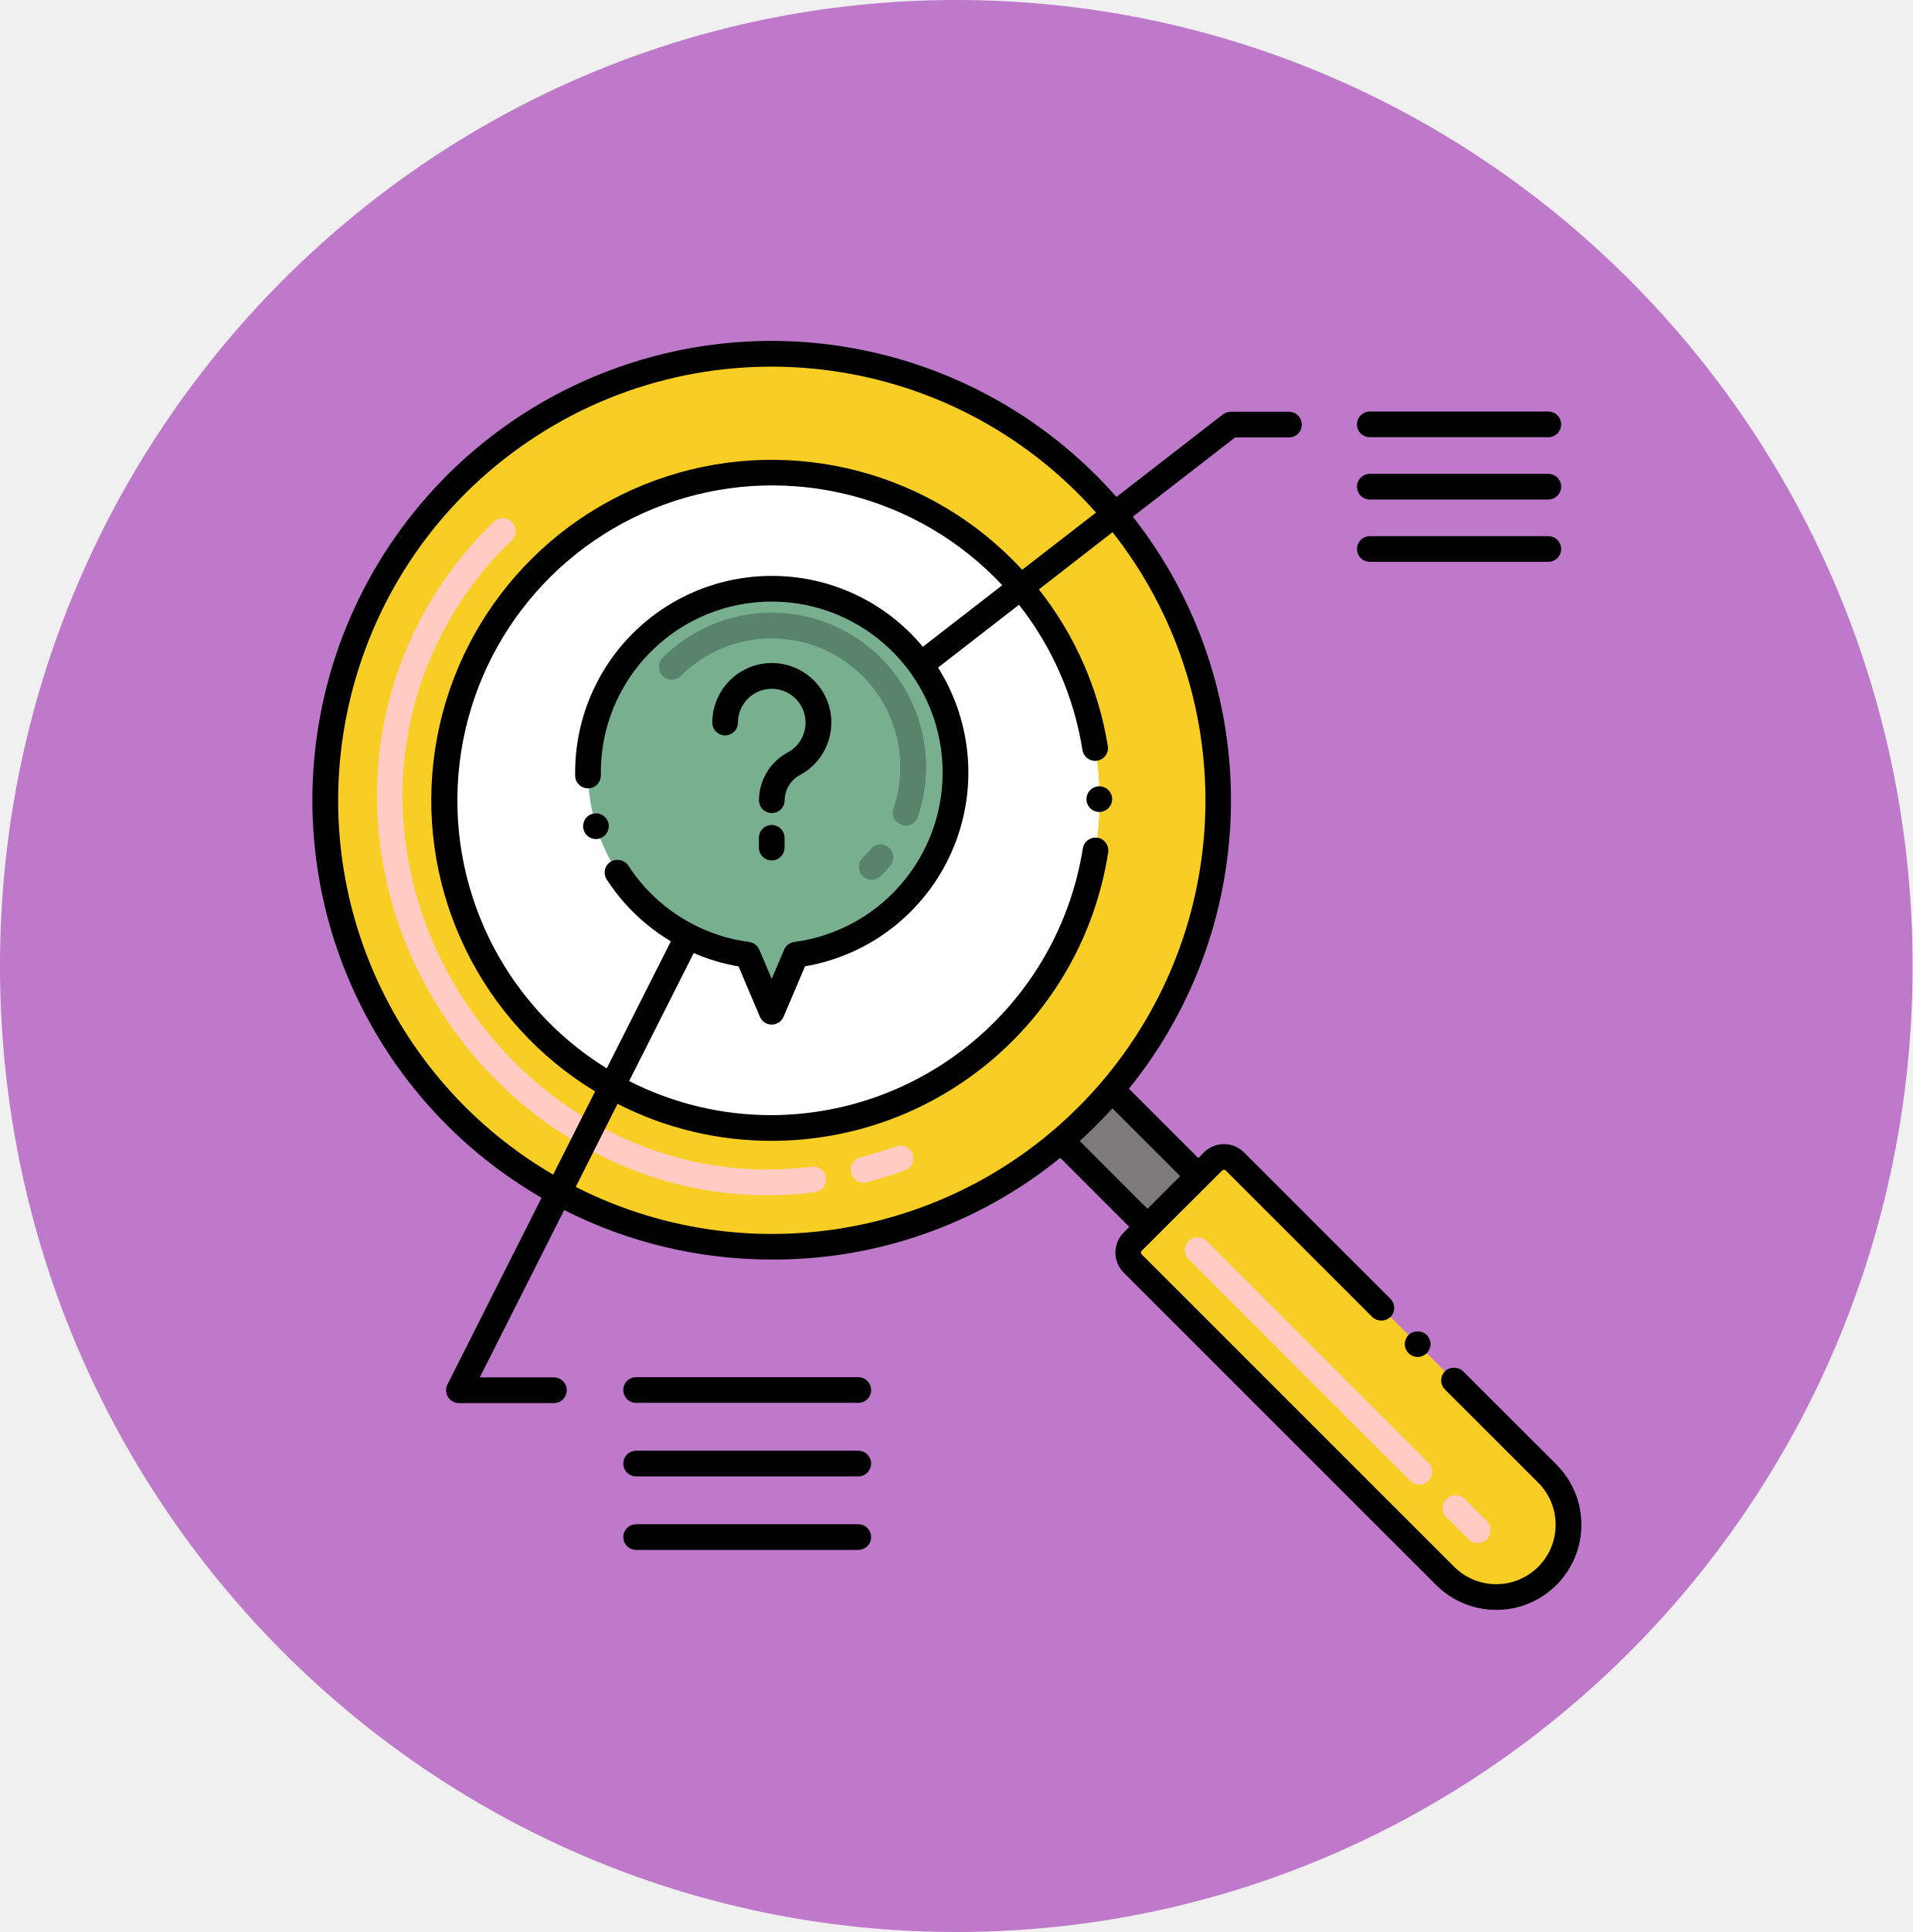
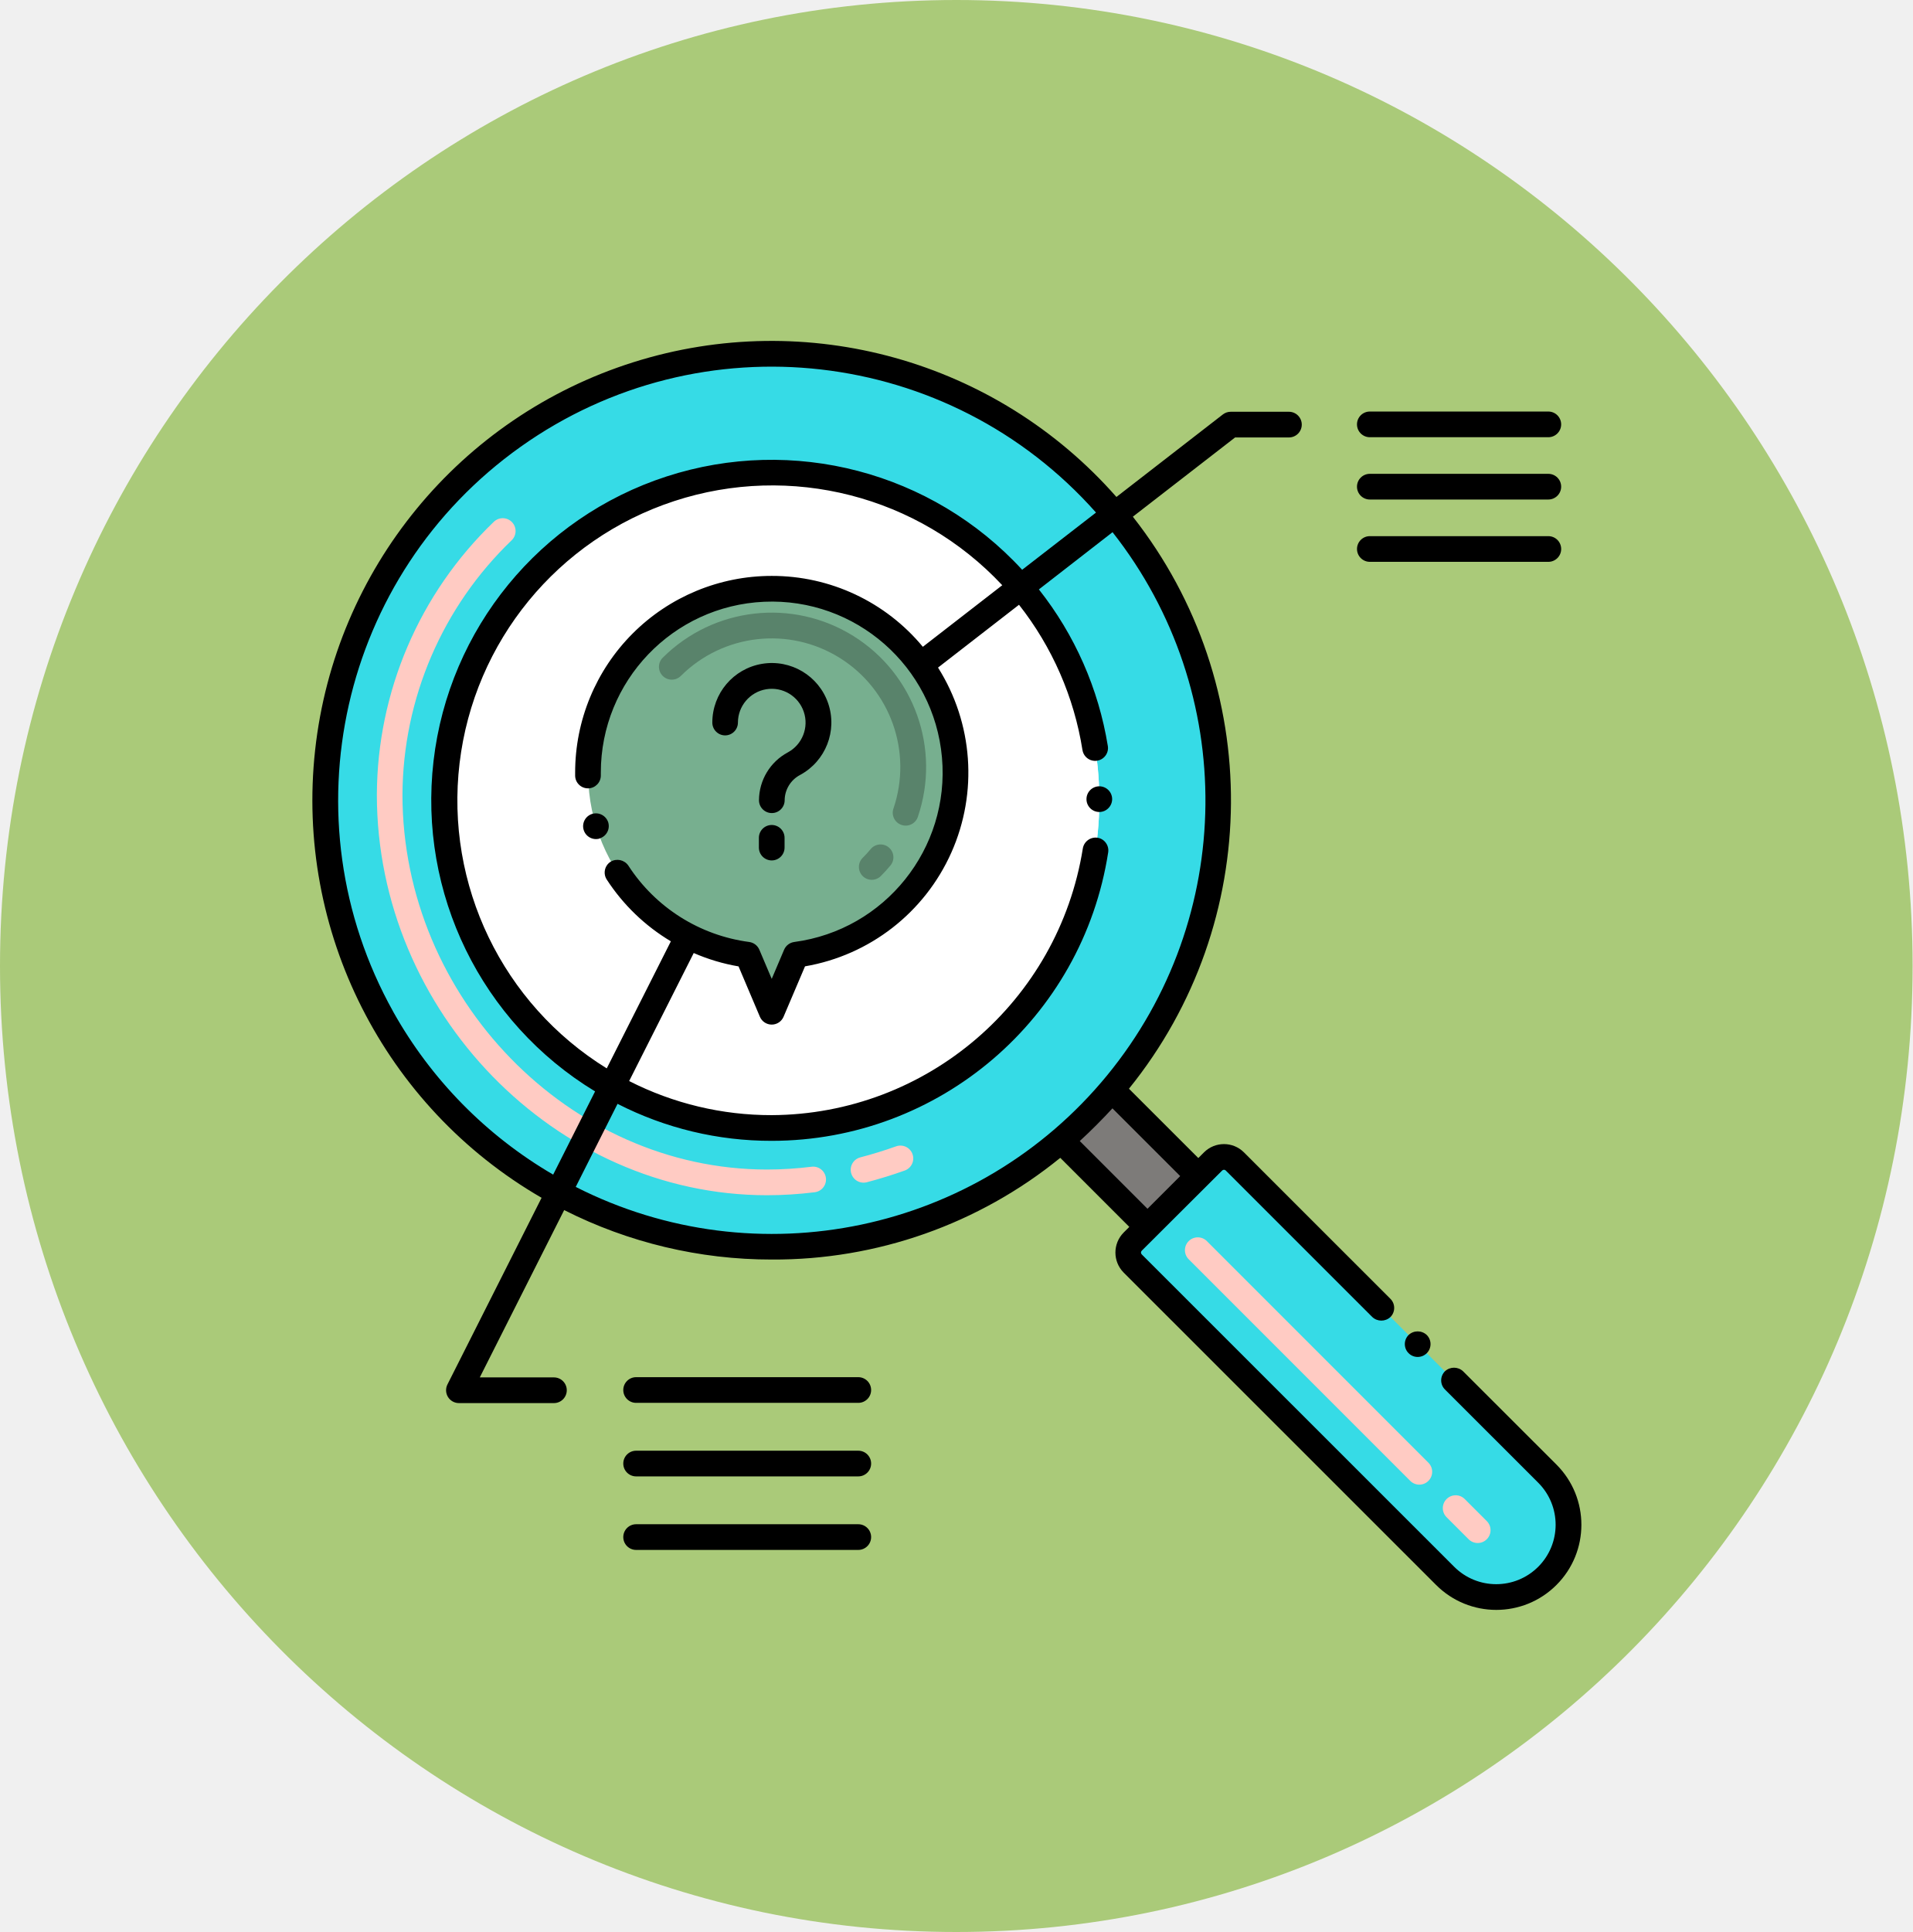
<svg xmlns="http://www.w3.org/2000/svg" width="101" height="102" viewBox="0 0 101 102">
-   <g id="Grupo_1103834" data-name="Grupo 1103834" transform="translate(-749.5 -6142.358)">
-     <ellipse id="Elipse_1142" data-name="Elipse 1142" cx="50.5" cy="51" rx="50.5" ry="51" transform="translate(749.5 6142.358)" fill="#be79ca" />
-     <g id="analisis-de-consultas" transform="translate(761.511 6155.855)">
-       <path id="Trazado_127953" data-name="Trazado 127953" d="M52.813,22.717A23.575,23.575,0,1,0,10,42.055s0,0,.005,0a23.567,23.567,0,0,0,35.85,6.461,23.007,23.007,0,0,0,2.685-2.683v0a23.561,23.561,0,0,0,4.275-23.117Z" transform="translate(-1.841 -1.813)" fill="#f9ce24" />
-       <path id="Trazado_127954" data-name="Trazado 127954" d="M185.438,185.424a3.815,3.815,0,0,1-5.4,0l-16.5-16.5a.814.814,0,0,1,0-1.151l.781-.781,2.685-2.685.778-.778a.814.814,0,0,1,1.151,0l16.5,16.493A3.824,3.824,0,0,1,185.438,185.424Z" transform="translate(-115.738 -115.718)" fill="#f9ce24" />
-       <path id="Trazado_127955" data-name="Trazado 127955" d="M47.446,30.117a17.3,17.3,0,1,1-17.3,17.306A17.3,17.3,0,0,1,47.446,30.117Z" transform="translate(-18.703 -18.666)" fill="#efefef" />
-       <path id="Trazado_127956" data-name="Trazado 127956" d="M47.446,30.117a17.3,17.3,0,1,1-17.3,17.306A17.3,17.3,0,0,1,47.446,30.117Z" transform="translate(-18.703 -18.666)" fill="#fff" />
-       <path id="Trazado_127957" data-name="Trazado 127957" d="M77.55,62.444a9.7,9.7,0,1,0-10.981,9.617l1.278,3.009,1.278-3.009A9.7,9.7,0,0,0,77.55,62.444Z" transform="translate(-39.103 -35.152)" fill="#77af8f" />
-       <path id="Trazado_127958" data-name="Trazado 127958" d="M82.7,71.273a.678.678,0,0,1,0-.959c.149-.148.291-.3.424-.464a.678.678,0,1,1,1.043.867c-.159.192-.33.379-.508.557A.677.677,0,0,1,82.7,71.273Zm2.047-2.7a.678.678,0,0,1-.422-.861A6.794,6.794,0,0,0,73.1,60.707a.678.678,0,0,1-.959-.959,8.152,8.152,0,0,1,13.474,8.4A.678.678,0,0,1,84.749,68.574Z" transform="translate(-49.156 -38.52)" fill="#59836b" />
-       <path id="Trazado_127959" data-name="Trazado 127959" d="M37.628,74.755c-11.169,0-20.6-9.683-20.6-21.145a20.076,20.076,0,0,1,6.168-14.4.678.678,0,0,1,.959.959A18.749,18.749,0,0,0,18.38,53.61c0,10.726,8.815,19.788,19.248,19.788a19.156,19.156,0,0,0,2.356-.147.678.678,0,1,1,.168,1.346A20.426,20.426,0,0,1,37.628,74.755Zm4.445-1.172a.678.678,0,0,1,.486-.827c.628-.163,1.263-.359,1.888-.582a.678.678,0,0,1,.457,1.277c-.664.237-1.338.445-2,.618A.678.678,0,0,1,42.074,73.583Z" transform="translate(-9.138 -25.15)" fill="#ffcbc3" />
-       <path id="Trazado_127960" data-name="Trazado 127960" d="M189.33,194.9l-1.164-1.164a.678.678,0,1,1,.959-.959l1.164,1.164a.678.678,0,0,1-.959.959Zm-3.082-3.082-11.7-11.7a.678.678,0,0,1,.959-.959l11.7,11.7a.678.678,0,0,1-.959.959Z" transform="translate(-123.787 -127.132)" fill="#ffcbc3" />
-       <path id="Trazado_127961" data-name="Trazado 127961" d="M157.461,154.766l-2.685,2.685-4.573-4.573a23.006,23.006,0,0,0,2.685-2.683Z" transform="translate(-106.19 -106.172)" fill="#7d7b79" />
-       <path id="Trazado_127962" data-name="Trazado 127962" d="M58.06,97.763a.68.68,0,0,0,.453-.846,0,0,0,0,1,0,0,.684.684,0,0,0-.846-.448.678.678,0,0,0,.4,1.3Z" transform="translate(-38.405 -66.997)" />
-       <path id="Trazado_127963" data-name="Trazado 127963" d="M83.01,71.014a.678.678,0,0,0,.678-.678v0a1.786,1.786,0,1,1,2.634,1.576A2.881,2.881,0,0,0,84.8,74.437a.678.678,0,1,0,1.356,0,1.524,1.524,0,0,1,.816-1.335,3.143,3.143,0,1,0-4.636-2.767A.678.678,0,0,0,83.01,71.014Z" transform="translate(-56.731 -45.686)" />
-       <path id="Trazado_127964" data-name="Trazado 127964" d="M92.09,98.7a.678.678,0,0,0-.678.678v.515a.678.678,0,1,0,1.356,0v-.515A.678.678,0,0,0,92.09,98.7Z" transform="translate(-63.348 -68.642)" />
-       <path id="Trazado_127965" data-name="Trazado 127965" d="M217.359,197.461a.679.679,0,1,0,.96,0A.7.7,0,0,0,217.359,197.461Z" transform="translate(-154.986 -140.477)" />
-       <path id="Trazado_127966" data-name="Trazado 127966" d="M65.251,58.9a.7.7,0,0,0-.958,0,.678.678,0,0,0,0,.96v0l4.926,4.923a3.138,3.138,0,1,1-4.438,4.438l-16.5-16.493a.137.137,0,0,1,0-.193L52.529,48.3a.133.133,0,0,1,.19,0l7.736,7.734a.7.7,0,0,0,.96,0,.679.679,0,0,0,0-.958l-7.736-7.734a1.493,1.493,0,0,0-2.11,0l-.3.3-3.663-3.66a24.218,24.218,0,0,0,.206-30.2l5.4-4.184h2.842a.678.678,0,0,0,0-1.356H52.98a.678.678,0,0,0-.415.142l-5.62,4.356a24.249,24.249,0,1,0-30.356,37l-4.971,9.855a.678.678,0,0,0,.605.984h5.018a.678.678,0,1,0,0-1.356H13.325l4.457-8.834A24.214,24.214,0,0,0,28.741,53a23.944,23.944,0,0,0,15.238-5.369l3.646,3.646-.3.3a1.5,1.5,0,0,0,0,2.11l16.5,16.493a4.494,4.494,0,0,0,6.358-6.353ZM8.753,39.914a22.892,22.892,0,0,1,37.114-26.35l-3.9,3.02a17.976,17.976,0,1,0-22.553,27.54L17.2,48.517a22.912,22.912,0,0,1-8.447-8.6ZM28.742,16.908A10.377,10.377,0,0,0,18.361,27.292c0,.054,0,.111,0,.165a.678.678,0,1,0,1.356-.022c0-.049,0-.1,0-.144a9.025,9.025,0,1,1,10.216,8.944.684.684,0,0,0-.537.407l-.654,1.541-.654-1.541a.68.68,0,0,0-.534-.407A9.011,9.011,0,0,1,21.169,32.2a.7.7,0,0,0-.939-.2.679.679,0,0,0-.2.939A10.394,10.394,0,0,0,23.416,36.2L20.03,42.908A16.63,16.63,0,1,1,40.916,17.4l-4.194,3.251a10.333,10.333,0,0,0-7.98-3.743ZM18.392,49.166,20.6,44.78a17.774,17.774,0,0,0,8.138,1.953A17.987,17.987,0,0,0,46.51,31.5a.672.672,0,0,0-.125-.5.663.663,0,0,0-.442-.269.685.685,0,0,0-.773.567A16.72,16.72,0,0,1,28.742,45.377a16.525,16.525,0,0,1-7.529-1.8l3.41-6.759a10.269,10.269,0,0,0,2.367.706l1.128,2.661a.679.679,0,0,0,1.248,0L30.5,37.521a10.382,10.382,0,0,0,7.024-15.773L41.8,18.432A16.6,16.6,0,0,1,45.151,26.1a.678.678,0,0,0,1.221.29.669.669,0,0,0,.119-.5,17.96,17.96,0,0,0-3.641-8.269L46.74,14.6A22.888,22.888,0,0,1,18.392,49.166Zm26.617-2.422c.589-.538,1.278-1.234,1.725-1.726l3.578,3.576L48.585,50.32Z" transform="translate(0 0)" />
-       <path id="Trazado_127967" data-name="Trazado 127967" d="M217.95,18.245h-9.426a.678.678,0,0,0,0,1.356h9.426a.678.678,0,0,0,0-1.356Z" transform="translate(-148.198 -10.015)" />
-       <path id="Trazado_127968" data-name="Trazado 127968" d="M217.95,30.37h-9.426a.678.678,0,0,0,0,1.356h9.426a.678.678,0,0,0,0-1.356Z" transform="translate(-148.198 -18.851)" />
-       <path id="Trazado_127969" data-name="Trazado 127969" d="M218.629,43.173a.678.678,0,0,0-.678-.678h-9.426a.678.678,0,0,0,0,1.356h9.426A.678.678,0,0,0,218.629,43.173Z" transform="translate(-148.198 -27.686)" />
-       <path id="Trazado_127970" data-name="Trazado 127970" d="M65.691,207.539H77.423a.678.678,0,0,0,0-1.356H65.691a.678.678,0,0,0,0,1.356Z" transform="translate(-44.11 -146.972)" />
-       <path id="Trazado_127971" data-name="Trazado 127971" d="M65.691,221.851H77.423a.678.678,0,1,0,0-1.356H65.691a.678.678,0,1,0,0,1.356Z" transform="translate(-44.11 -157.402)" />
-       <path id="Trazado_127972" data-name="Trazado 127972" d="M65.691,236.161H77.423a.678.678,0,1,0,0-1.356H65.691a.678.678,0,1,0,0,1.356Z" transform="translate(-44.11 -167.83)" />
-       <path id="Trazado_127973" data-name="Trazado 127973" d="M156.538,91.86a.678.678,0,1,0-.678.681h0a.666.666,0,0,0,.477-.2A.678.678,0,0,0,156.538,91.86Z" transform="translate(-109.819 -63.169)" />
+   <g id="Grupo_1206295" data-name="Grupo 1206295" transform="translate(-749.5 -6142.358)">
+     <ellipse id="Elipse_1142" data-name="Elipse 1142" cx="50.5" cy="51" rx="50.5" ry="51" transform="translate(749.5 6142.358)" fill="#aaca79" />
+     <g id="Grupo_1206294" data-name="Grupo 1206294" transform="translate(4634.5 2954.358)">
+       <g id="Grupo_1206293" data-name="Grupo 1206293">
+         <g id="analisis-de-consultas" transform="translate(-3872.989 3201.497)">
+           <path id="Trazado_127953" data-name="Trazado 127953" d="M52.813,22.717A23.575,23.575,0,1,0,10,42.055s0,0,.005,0a23.567,23.567,0,0,0,35.85,6.461,23.007,23.007,0,0,0,2.685-2.683v0a23.561,23.561,0,0,0,4.275-23.117Z" transform="translate(-1.841 -1.813)" fill="#36dbe6" />
+           <path id="Trazado_127954" data-name="Trazado 127954" d="M185.438,185.424a3.815,3.815,0,0,1-5.4,0l-16.5-16.5a.814.814,0,0,1,0-1.151l.781-.781,2.685-2.685.778-.778a.814.814,0,0,1,1.151,0l16.5,16.493A3.824,3.824,0,0,1,185.438,185.424Z" transform="translate(-115.738 -115.718)" fill="#36dbe6" />
+           <path id="Trazado_127955" data-name="Trazado 127955" d="M47.446,30.117a17.3,17.3,0,1,1-17.3,17.306A17.3,17.3,0,0,1,47.446,30.117Z" transform="translate(-18.703 -18.666)" fill="#efefef" />
+           <path id="Trazado_127956" data-name="Trazado 127956" d="M47.446,30.117a17.3,17.3,0,1,1-17.3,17.306A17.3,17.3,0,0,1,47.446,30.117Z" transform="translate(-18.703 -18.666)" fill="#fff" />
+           <path id="Trazado_127957" data-name="Trazado 127957" d="M77.55,62.444a9.7,9.7,0,1,0-10.981,9.617l1.278,3.009,1.278-3.009A9.7,9.7,0,0,0,77.55,62.444Z" transform="translate(-39.103 -35.152)" fill="#77af8f" />
+           <path id="Trazado_127958" data-name="Trazado 127958" d="M82.7,71.273a.678.678,0,0,1,0-.959c.149-.148.291-.3.424-.464a.678.678,0,1,1,1.043.867c-.159.192-.33.379-.508.557A.677.677,0,0,1,82.7,71.273Zm2.047-2.7a.678.678,0,0,1-.422-.861A6.794,6.794,0,0,0,73.1,60.707a.678.678,0,0,1-.959-.959,8.152,8.152,0,0,1,13.474,8.4A.678.678,0,0,1,84.749,68.574Z" transform="translate(-49.156 -38.52)" fill="#59836b" />
+           <path id="Trazado_127959" data-name="Trazado 127959" d="M37.628,74.755c-11.169,0-20.6-9.683-20.6-21.145a20.076,20.076,0,0,1,6.168-14.4.678.678,0,0,1,.959.959A18.749,18.749,0,0,0,18.38,53.61c0,10.726,8.815,19.788,19.248,19.788a19.156,19.156,0,0,0,2.356-.147.678.678,0,1,1,.168,1.346A20.426,20.426,0,0,1,37.628,74.755Zm4.445-1.172a.678.678,0,0,1,.486-.827c.628-.163,1.263-.359,1.888-.582a.678.678,0,0,1,.457,1.277c-.664.237-1.338.445-2,.618A.678.678,0,0,1,42.074,73.583Z" transform="translate(-9.138 -25.15)" fill="#ffcbc3" />
+           <path id="Trazado_127960" data-name="Trazado 127960" d="M189.33,194.9l-1.164-1.164a.678.678,0,1,1,.959-.959l1.164,1.164a.678.678,0,0,1-.959.959Zm-3.082-3.082-11.7-11.7a.678.678,0,0,1,.959-.959l11.7,11.7a.678.678,0,0,1-.959.959Z" transform="translate(-123.787 -127.132)" fill="#ffcbc3" />
+           <path id="Trazado_127961" data-name="Trazado 127961" d="M157.461,154.766l-2.685,2.685-4.573-4.573a23.006,23.006,0,0,0,2.685-2.683Z" transform="translate(-106.19 -106.172)" fill="#7d7b79" />
+           <path id="Trazado_127962" data-name="Trazado 127962" d="M58.06,97.763a.68.68,0,0,0,.453-.846,0,0,0,0,1,0,0,.684.684,0,0,0-.846-.448.678.678,0,0,0,.4,1.3Z" transform="translate(-38.405 -66.997)" />
+           <path id="Trazado_127963" data-name="Trazado 127963" d="M83.01,71.014a.678.678,0,0,0,.678-.678v0a1.786,1.786,0,1,1,2.634,1.576A2.881,2.881,0,0,0,84.8,74.437a.678.678,0,1,0,1.356,0,1.524,1.524,0,0,1,.816-1.335,3.143,3.143,0,1,0-4.636-2.767A.678.678,0,0,0,83.01,71.014Z" transform="translate(-56.731 -45.686)" />
+           <path id="Trazado_127964" data-name="Trazado 127964" d="M92.09,98.7a.678.678,0,0,0-.678.678v.515a.678.678,0,1,0,1.356,0v-.515A.678.678,0,0,0,92.09,98.7Z" transform="translate(-63.348 -68.642)" />
+           <path id="Trazado_127965" data-name="Trazado 127965" d="M217.359,197.461a.679.679,0,1,0,.96,0A.7.7,0,0,0,217.359,197.461Z" transform="translate(-154.986 -140.477)" />
+           <path id="Trazado_127966" data-name="Trazado 127966" d="M65.251,58.9a.7.7,0,0,0-.958,0,.678.678,0,0,0,0,.96v0l4.926,4.923a3.138,3.138,0,1,1-4.438,4.438l-16.5-16.493a.137.137,0,0,1,0-.193L52.529,48.3a.133.133,0,0,1,.19,0l7.736,7.734a.7.7,0,0,0,.96,0,.679.679,0,0,0,0-.958l-7.736-7.734a1.493,1.493,0,0,0-2.11,0l-.3.3-3.663-3.66a24.218,24.218,0,0,0,.206-30.2l5.4-4.184h2.842a.678.678,0,0,0,0-1.356H52.98a.678.678,0,0,0-.415.142l-5.62,4.356a24.249,24.249,0,1,0-30.356,37l-4.971,9.855a.678.678,0,0,0,.605.984h5.018a.678.678,0,1,0,0-1.356H13.325l4.457-8.834A24.214,24.214,0,0,0,28.741,53a23.944,23.944,0,0,0,15.238-5.369l3.646,3.646-.3.3a1.5,1.5,0,0,0,0,2.11l16.5,16.493a4.494,4.494,0,0,0,6.358-6.353ZM8.753,39.914a22.892,22.892,0,0,1,37.114-26.35l-3.9,3.02a17.976,17.976,0,1,0-22.553,27.54L17.2,48.517a22.912,22.912,0,0,1-8.447-8.6ZM28.742,16.908A10.377,10.377,0,0,0,18.361,27.292c0,.054,0,.111,0,.165a.678.678,0,1,0,1.356-.022c0-.049,0-.1,0-.144a9.025,9.025,0,1,1,10.216,8.944.684.684,0,0,0-.537.407l-.654,1.541-.654-1.541a.68.68,0,0,0-.534-.407A9.011,9.011,0,0,1,21.169,32.2a.7.7,0,0,0-.939-.2.679.679,0,0,0-.2.939A10.394,10.394,0,0,0,23.416,36.2L20.03,42.908A16.63,16.63,0,1,1,40.916,17.4l-4.194,3.251a10.333,10.333,0,0,0-7.98-3.743ZM18.392,49.166,20.6,44.78a17.774,17.774,0,0,0,8.138,1.953A17.987,17.987,0,0,0,46.51,31.5a.672.672,0,0,0-.125-.5.663.663,0,0,0-.442-.269.685.685,0,0,0-.773.567A16.72,16.72,0,0,1,28.742,45.377a16.525,16.525,0,0,1-7.529-1.8l3.41-6.759a10.269,10.269,0,0,0,2.367.706l1.128,2.661a.679.679,0,0,0,1.248,0L30.5,37.521a10.382,10.382,0,0,0,7.024-15.773L41.8,18.432A16.6,16.6,0,0,1,45.151,26.1a.678.678,0,0,0,1.221.29.669.669,0,0,0,.119-.5,17.96,17.96,0,0,0-3.641-8.269L46.74,14.6A22.888,22.888,0,0,1,18.392,49.166Zm26.617-2.422c.589-.538,1.278-1.234,1.725-1.726l3.578,3.576L48.585,50.32Z" transform="translate(0 0)" />
+           <path id="Trazado_127967" data-name="Trazado 127967" d="M217.95,18.245h-9.426a.678.678,0,0,0,0,1.356h9.426a.678.678,0,0,0,0-1.356Z" transform="translate(-148.198 -10.015)" />
+           <path id="Trazado_127968" data-name="Trazado 127968" d="M217.95,30.37h-9.426a.678.678,0,0,0,0,1.356h9.426a.678.678,0,0,0,0-1.356Z" transform="translate(-148.198 -18.851)" />
+           <path id="Trazado_127969" data-name="Trazado 127969" d="M218.629,43.173a.678.678,0,0,0-.678-.678h-9.426a.678.678,0,0,0,0,1.356h9.426A.678.678,0,0,0,218.629,43.173Z" transform="translate(-148.198 -27.686)" />
+           <path id="Trazado_127970" data-name="Trazado 127970" d="M65.691,207.539H77.423a.678.678,0,0,0,0-1.356H65.691a.678.678,0,0,0,0,1.356Z" transform="translate(-44.11 -146.972)" />
+           <path id="Trazado_127971" data-name="Trazado 127971" d="M65.691,221.851H77.423a.678.678,0,1,0,0-1.356H65.691a.678.678,0,1,0,0,1.356Z" transform="translate(-44.11 -157.402)" />
+           <path id="Trazado_127972" data-name="Trazado 127972" d="M65.691,236.161H77.423a.678.678,0,1,0,0-1.356H65.691a.678.678,0,1,0,0,1.356Z" transform="translate(-44.11 -167.83)" />
+           <path id="Trazado_127973" data-name="Trazado 127973" d="M156.538,91.86a.678.678,0,1,0-.678.681h0a.666.666,0,0,0,.477-.2A.678.678,0,0,0,156.538,91.86Z" transform="translate(-109.819 -63.169)" />
+         </g>
+       </g>
    </g>
  </g>
</svg>
